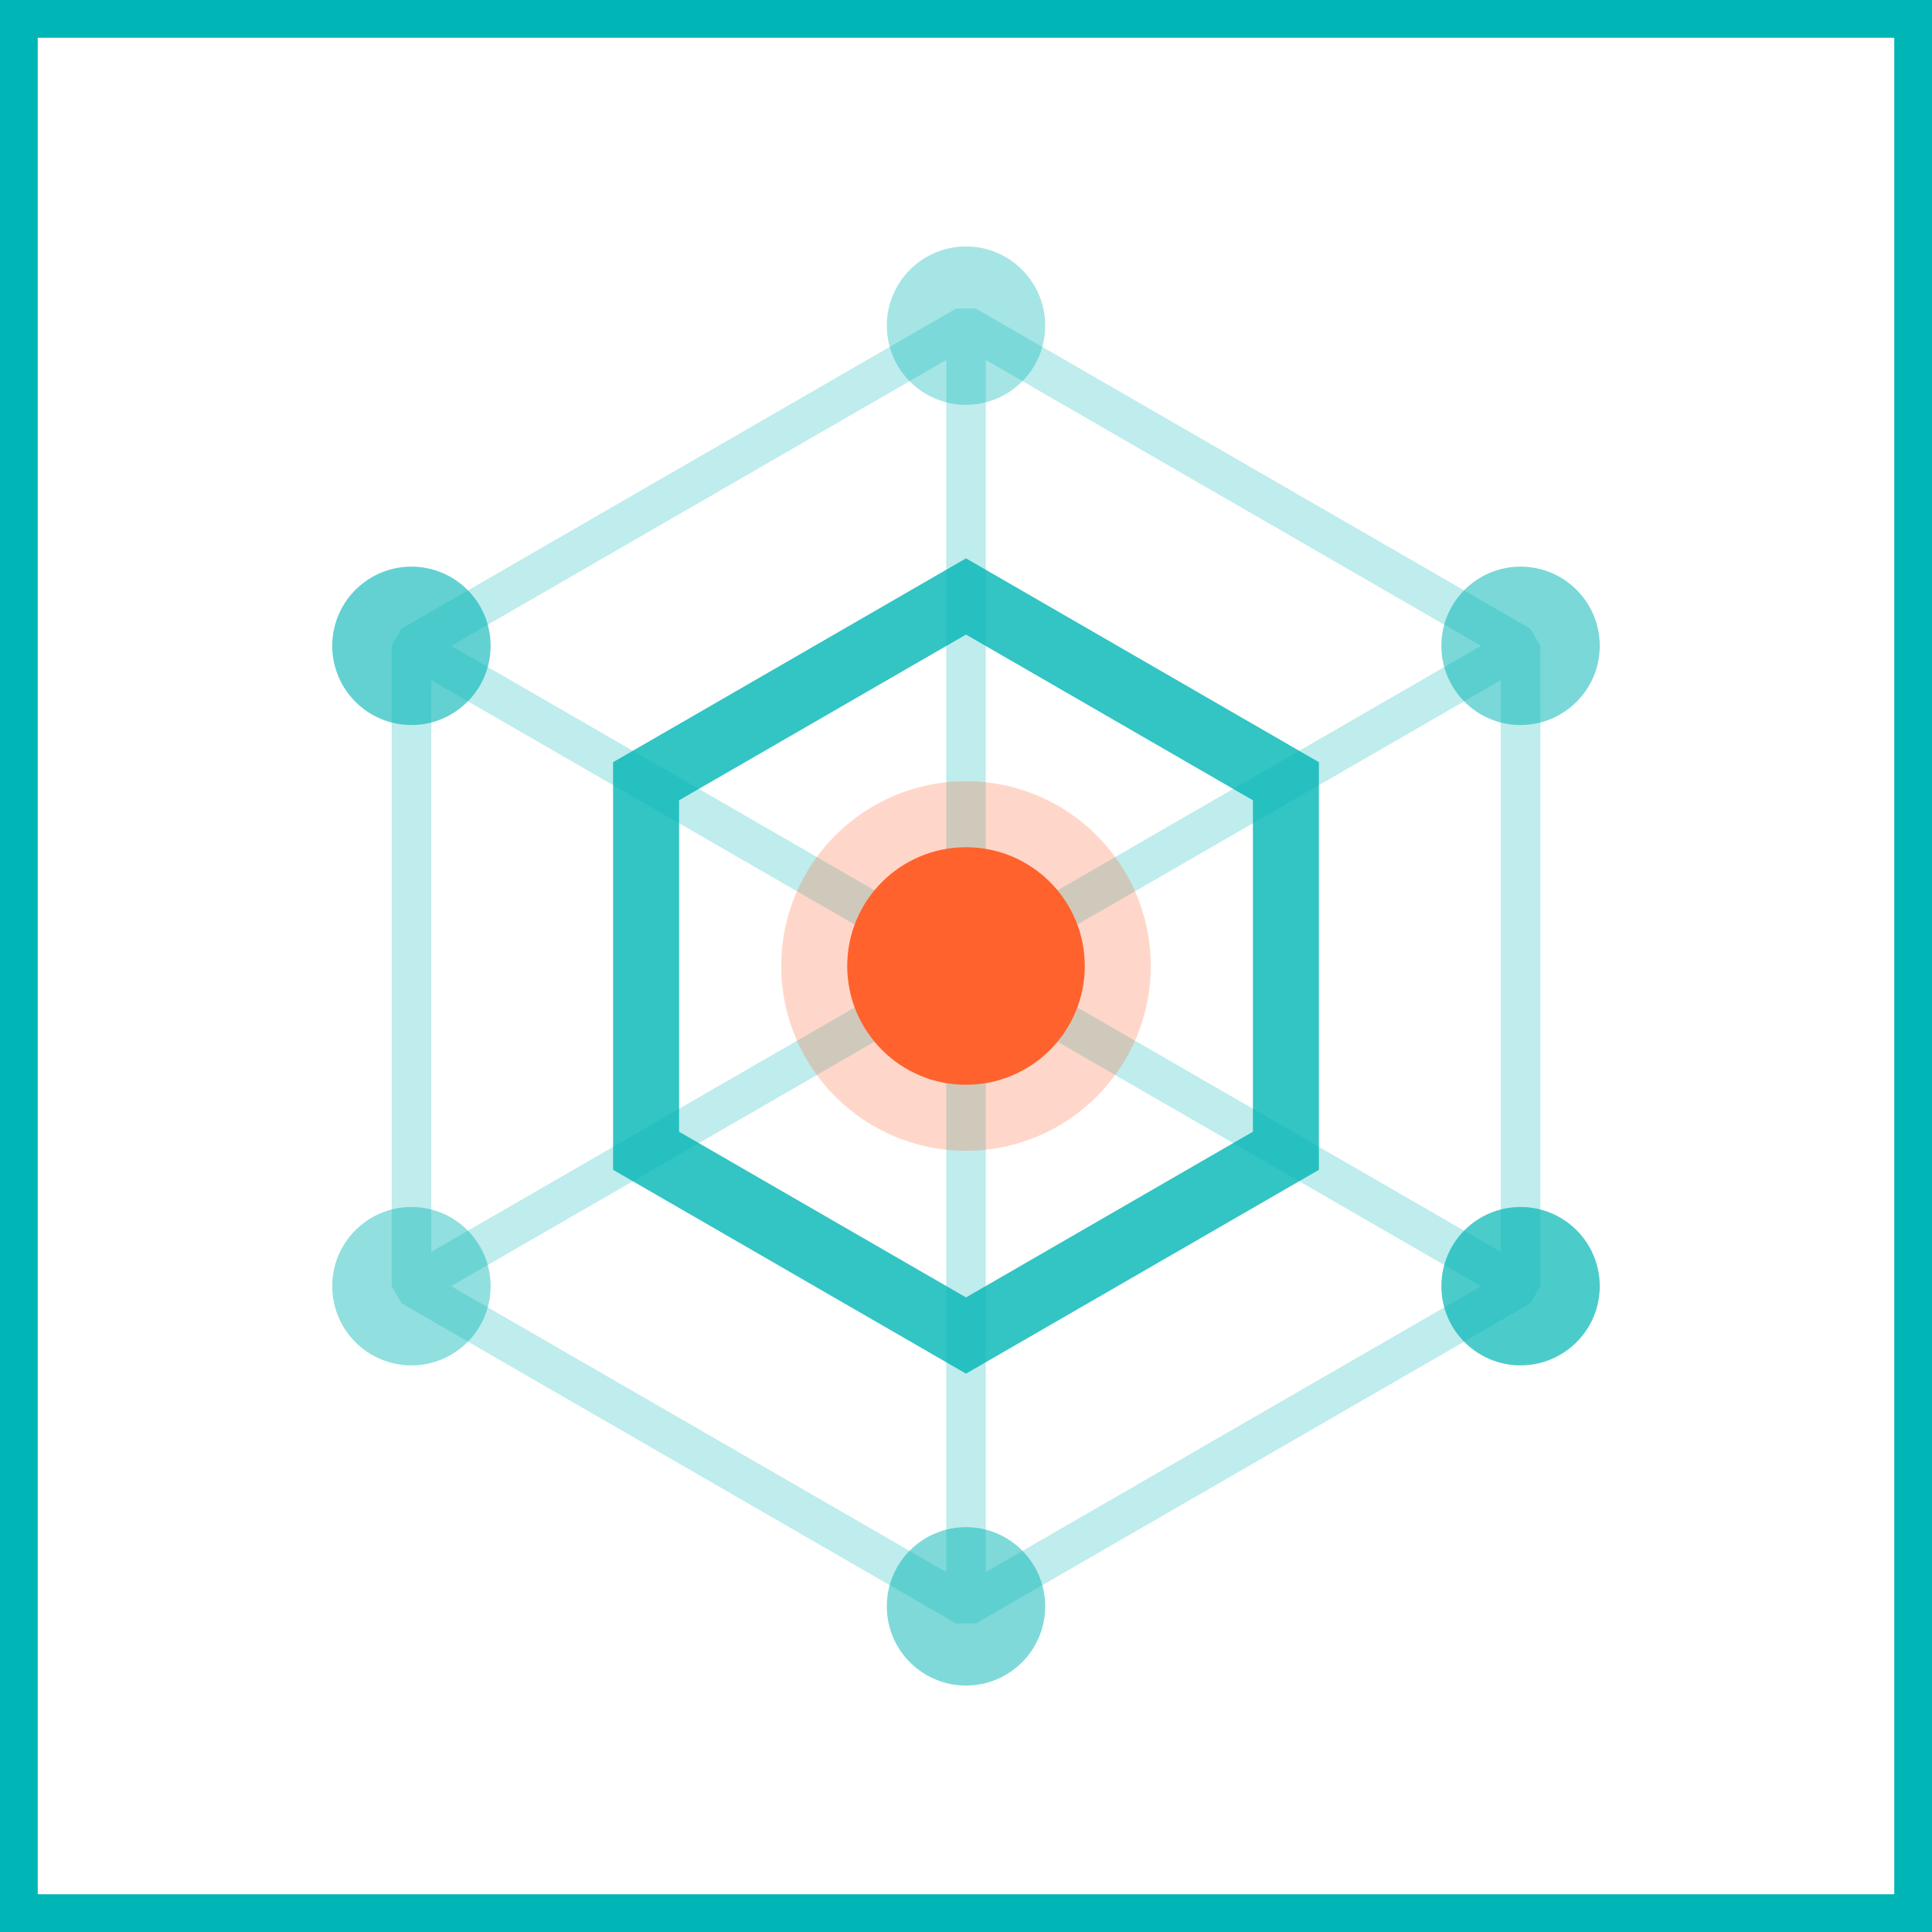
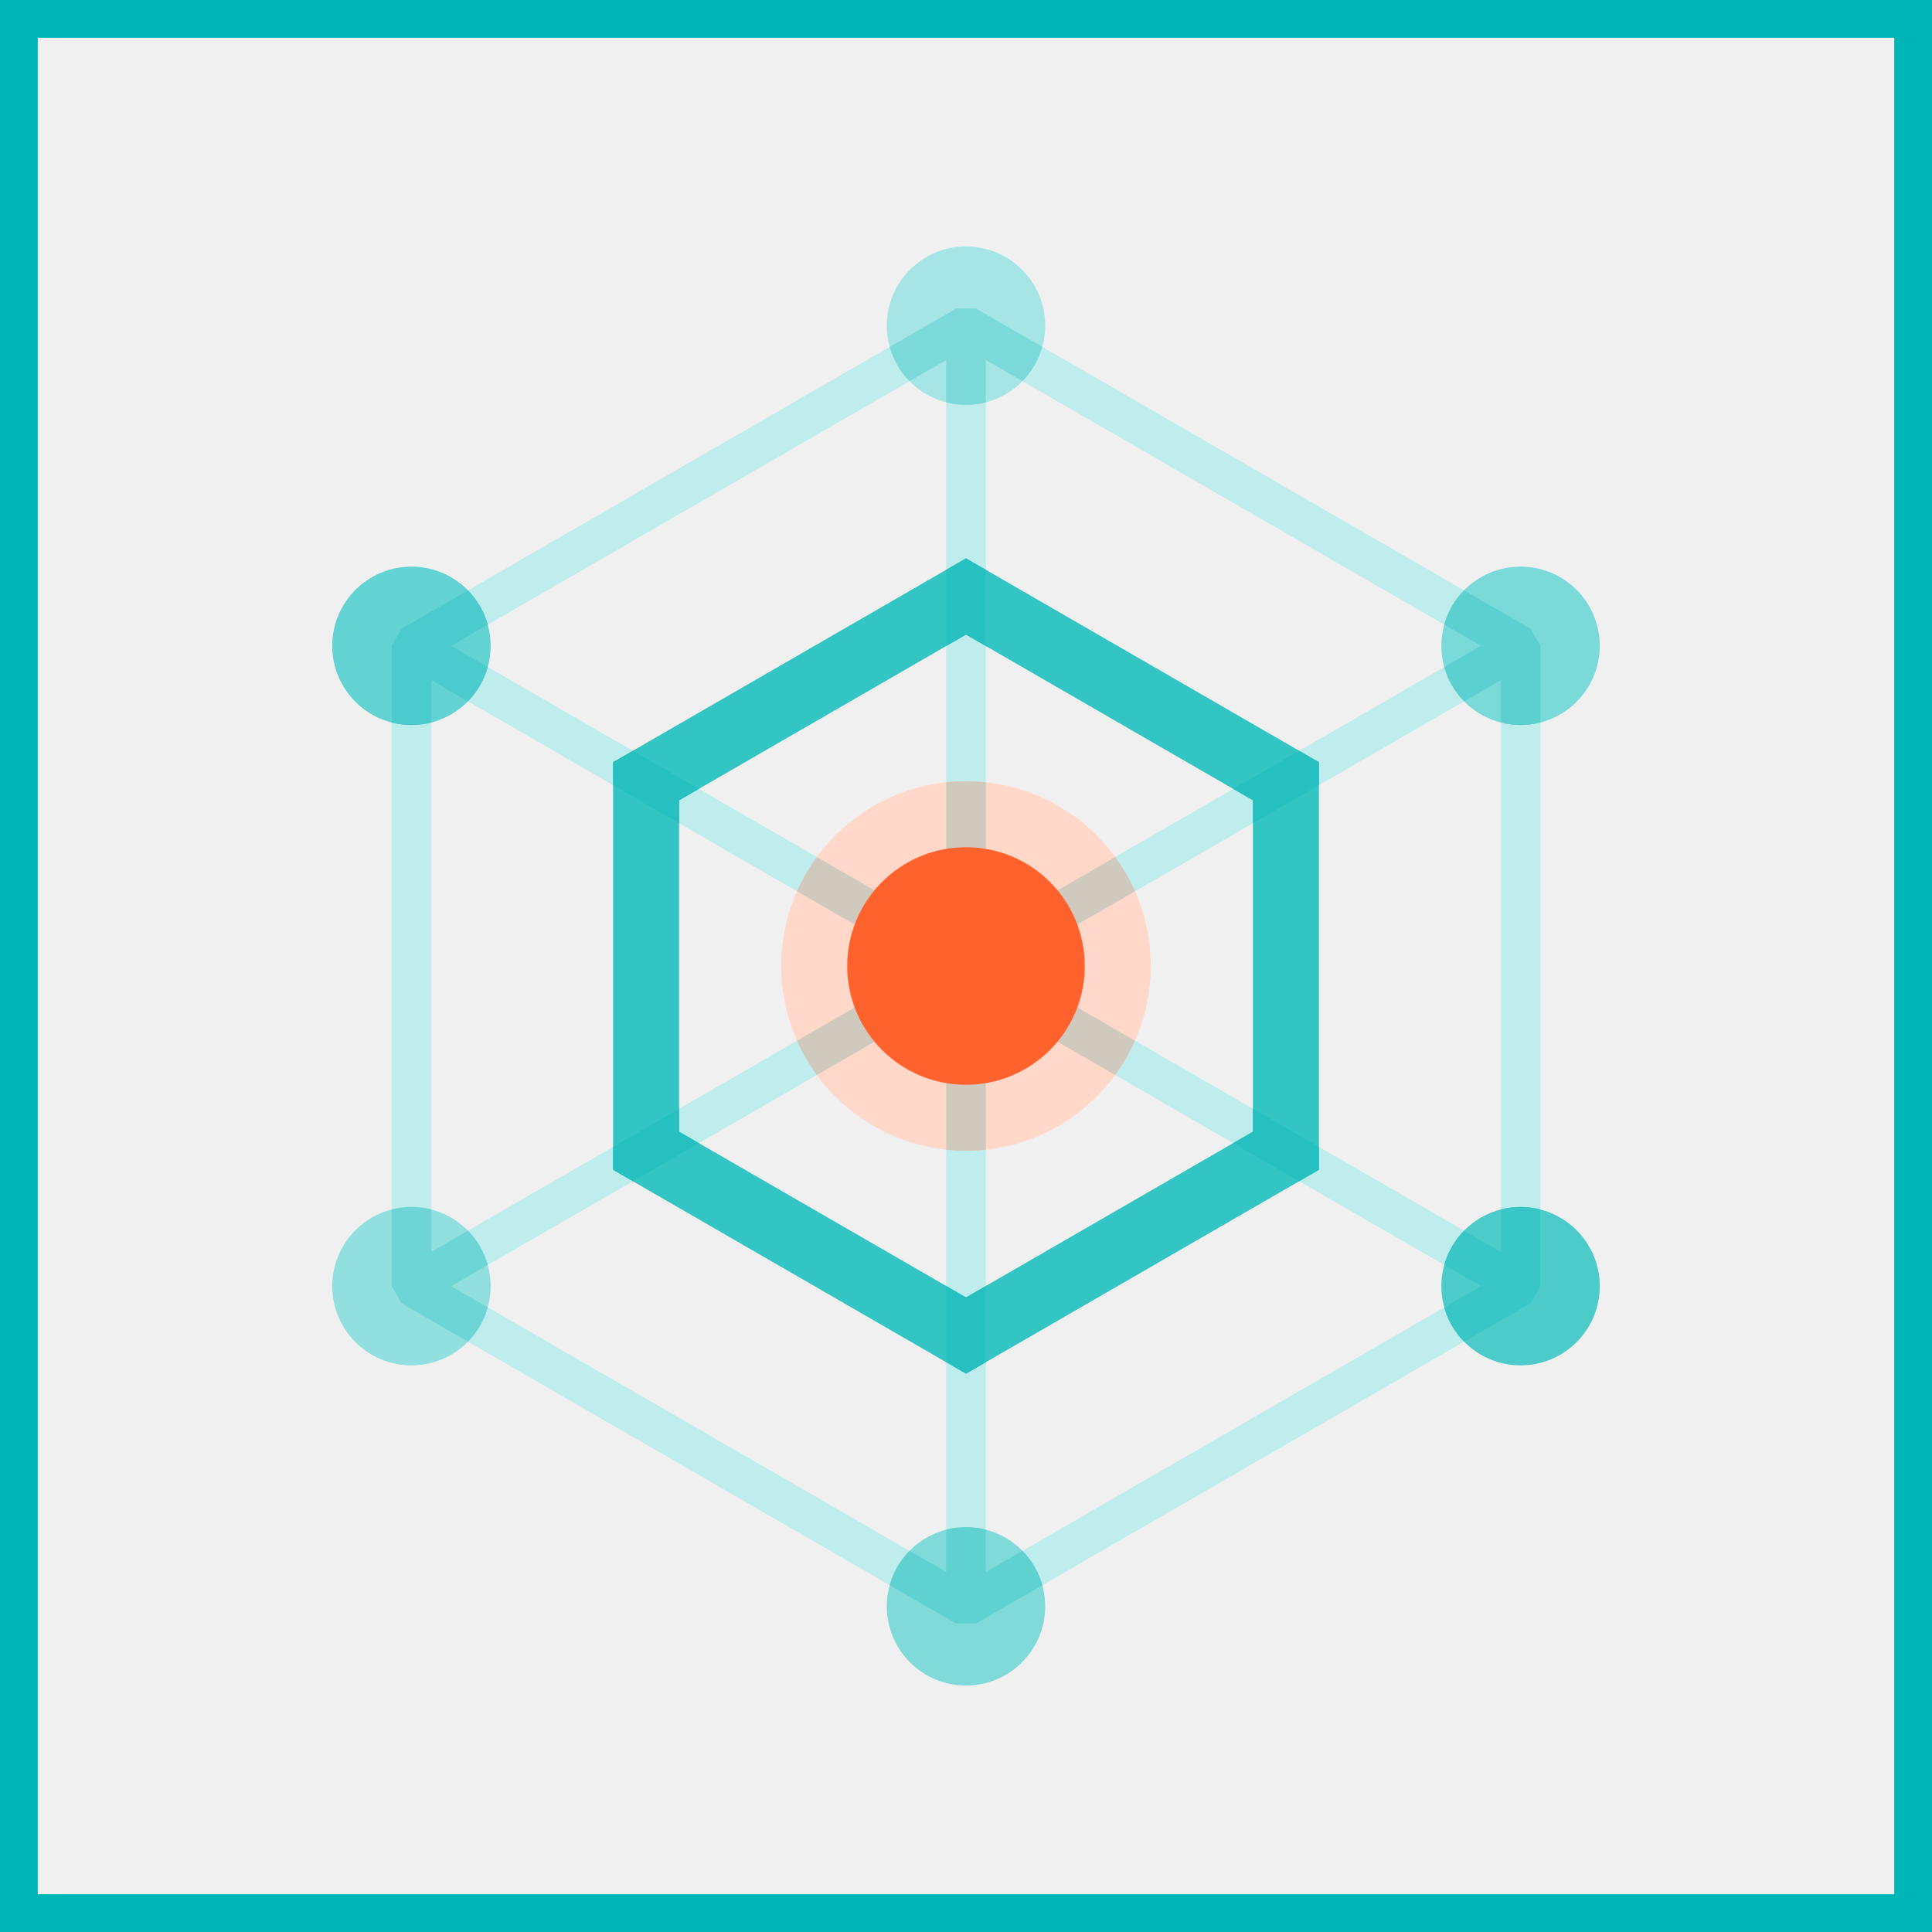
<svg xmlns="http://www.w3.org/2000/svg" viewBox="0 0 500 500">
  <style>
-     .background { fill: #ffffff; }
    .primary { fill: #00b5b5; }
+     .primary-25 { fill: #bfecec; }
+     .primary-35 { fill: #a6e5e5; }
+     .primary-52 { fill: #7ad9d9; }
+     .primary-70 { fill: #4dcbcb; }
+     .primary-50 { fill: #80dada; }
+     .primary-43 { fill: #91dfdf; }
+     .primary-61 { fill: #63d2d2; }
+     .primary-35-over-primary-25 { fill: #7cd9d9; }
+     .primary-52-over-primary-25 { fill: #5cd0d0; }
+     .primary-70-over-primary-25 { fill: #39c6c6; }
+     .primary-50-over-primary-25 { fill: #60d1d1; }
+     .primary-43-over-primary-25 { fill: #6dd5d5; }
+     .primary-61-over-primary-25 { fill: #4bcbcb; }
+     .primary-80 { fill: #33c4c4; }
+     .primary-80-over-primary-25 { fill: #26c0c0; }
+     .accent-25 { fill: #ffd8ca; }
+     .accent-25-over-primary-25 { fill: #cfcabd; }
    .accent { fill: #ff622d; }
  </style>
-   <rect id="background" class="background" width="500" height="500" />
  <path id="frame" class="primary" fill-rule="evenodd" d="M0 0H500V500H0ZM9.766 9.766V490.234H490.234V9.766Z" />
  <g id="symbol" transform="translate(85.98438 63.7832) scale(6.831125)">
-     <path id="outer-hexagon" class="primary" fill-opacity=".25" fill-rule="evenodd" d="M23.636 2.352L2.626 14.481L2.251 15.131L2.251 39.391L2.626 40.039L23.636 52.17L24.386 52.17L45.396 40.04L45.77 39.39L45.77 15.132L45.395 14.482L24.385 2.352L23.636 2.352ZM23.261 4.301L23.261 25.961L4.501 15.131L23.261 4.301ZM24.761 4.301L43.521 15.131L24.761 25.961L24.761 4.301ZM3.751 16.43L22.511 27.26L3.751 38.09L3.751 16.43ZM44.271 16.43L44.271 38.09L25.511 27.26L44.271 16.43ZM23.261 28.56L23.261 50.22L4.501 39.39L23.261 28.56ZM24.761 28.56L43.521 39.39L24.761 50.22L24.761 28.56Z" />
-     <path id="inner-hexagon" class="primary" fill-opacity=".8" fill-rule="evenodd" d="M10.64 34.982L10.64 19.538L24.01 11.816L37.38 19.538L37.38 34.982L24.01 42.704L10.64 34.982ZM24.01 39.816L34.88 33.538L34.88 20.982L24.01 14.704L13.14 20.982L13.14 33.538L24.01 39.816Z" />
-     <circle id="node-top" class="primary" fill-opacity=".35" cx="24.01" cy="3" r="3" />
-     <circle id="node-top-right" class="primary" fill-opacity=".52" cx="45.02" cy="15.13" r="3" />
-     <circle id="node-bottom-right" class="primary" fill-opacity=".7" cx="45.02" cy="39.39" r="3" />
-     <circle id="node-bottom" class="primary" fill-opacity=".5" cx="24.01" cy="51.52" r="3" />
-     <circle id="node-bottom-left" class="primary" fill-opacity=".43" cx="3" cy="39.39" r="3" />
-     <circle id="node-top-left" class="primary" fill-opacity=".61" cx="3" cy="15.13" r="3" />
-     <circle id="glow" class="accent" fill-opacity=".25" cx="24.01" cy="27.26" r="7" />
+     <path id="outer-hexagon" class="primary-25" fill-rule="evenodd" d="M23.636 2.352L2.626 14.481L2.251 15.131L2.251 39.391L2.626 40.039L23.636 52.17L24.386 52.17L45.396 40.04L45.77 39.39L45.77 15.132L45.395 14.482L24.385 2.352L23.636 2.352ZM23.261 4.301L23.261 25.961L4.501 15.131L23.261 4.301ZM24.761 4.301L43.521 15.131L24.761 25.961L24.761 4.301ZM3.751 16.43L22.511 27.26L3.751 38.09L3.751 16.43ZM44.271 16.43L44.271 38.09L25.511 27.26L44.271 16.43ZM23.261 28.56L23.261 50.22L4.501 39.39L23.261 28.56ZM24.761 28.56L43.521 39.39L24.761 50.22L24.761 28.56Z" />
+     <circle id="node-top" class="primary-35" cx="24.01" cy="3" r="3" />
+     <circle id="node-top-right" class="primary-52" cx="45.02" cy="15.13" r="3" />
+     <circle id="node-bottom-right" class="primary-70" cx="45.02" cy="39.39" r="3" />
+     <circle id="node-bottom" class="primary-50" cx="24.01" cy="51.52" r="3" />
+     <circle id="node-bottom-left" class="primary-43" cx="3" cy="39.39" r="3" />
+     <circle id="node-top-left" class="primary-61" cx="3" cy="15.13" r="3" />
+     <path id="node-top-outer-hexagon" class="primary-35-over-primary-25" d="M21.871 5.103C21.52 4.746 21.257 4.301 21.119 3.805L23.636 2.352L24.385 2.352L26.901 3.804C26.763 4.301 26.5 4.745 26.149 5.102L24.761 4.301L24.761 5.905C24.521 5.967 24.269 6 24.01 6C23.751 6 23.5 5.967 23.261 5.906L23.261 4.301L21.871 5.103Z" />
+     <path id="node-top-right-outer-hexagon" class="primary-52-over-primary-25" d="M42.129 14.327C42.266 13.831 42.528 13.387 42.879 13.029L45.395 14.482L45.77 15.132L45.77 18.035C45.53 18.097 45.279 18.13 45.02 18.13C44.761 18.13 44.51 18.097 44.271 18.036L44.271 16.43L42.881 17.233C42.53 16.875 42.267 16.431 42.129 15.934L43.521 15.131L42.129 14.327Z" />
+     <path id="node-bottom-right-outer-hexagon" class="primary-70-over-primary-25" d="M44.271 36.484C44.51 36.423 44.761 36.39 45.02 36.39C45.279 36.39 45.53 36.423 45.77 36.485L45.77 39.39L45.396 40.04L42.881 41.492C42.529 41.135 42.267 40.69 42.129 40.194L43.521 39.39L42.129 38.586C42.267 38.09 42.53 37.645 42.881 37.287L44.271 38.09L44.271 36.484Z" />
+     <path id="node-bottom-outer-hexagon" class="primary-50-over-primary-25" d="M26.15 49.418C26.501 49.776 26.764 50.221 26.901 50.718L24.386 52.17L23.636 52.17L21.119 50.717C21.257 50.22 21.519 49.775 21.871 49.417L23.261 50.22L23.261 48.614C23.5 48.553 23.751 48.52 24.01 48.52C24.269 48.52 24.521 48.553 24.761 48.615L24.761 50.22L26.15 49.418Z" />
+     <path id="node-bottom-left-outer-hexagon" class="primary-43-over-primary-25" d="M5.891 40.193C5.754 40.689 5.491 41.134 5.141 41.491L2.626 40.039L2.251 39.391L2.251 36.484C2.49 36.423 2.741 36.39 3 36.39C3.259 36.39 3.511 36.423 3.751 36.485L3.751 38.09L5.14 37.288C5.491 37.646 5.753 38.091 5.891 38.587L4.501 39.39L5.891 40.193Z" />
+     <path id="node-top-left-outer-hexagon" class="primary-61-over-primary-25" d="M5.141 13.029L2.626 14.481L2.251 15.131L2.251 18.036C2.49 18.097 2.741 18.13 3 18.13C3.259 18.13 3.511 18.097 3.751 18.035L3.751 16.43L5.14 17.232C5.491 16.874 5.753 16.43 5.891 15.933L4.501 15.131L5.891 14.328C5.754 13.832 5.492 13.387 5.141 13.029Z" />
+     <path id="inner-hexagon" class="primary-80" fill-rule="evenodd" d="M10.64 34.982L10.64 19.538L24.01 11.816L37.38 19.538L37.38 34.982L24.01 42.704L10.64 34.982ZM24.01 39.816L34.88 33.538L34.88 20.982L24.01 14.704L13.14 20.982L13.14 33.538L24.01 39.816Z" />
+     <path id="inner-hexagon-outer-hexagon" class="primary-80-over-primary-25" d="M10.64 20.407L10.64 19.538L11.388 19.107L13.888 20.55L13.14 20.982L13.14 21.85L10.64 20.407ZM36.633 19.107L37.38 19.538L37.38 20.408L34.88 21.851L34.88 20.982L34.133 20.55L36.633 19.107ZM24.761 42.27L24.01 42.704L23.261 42.271L23.261 39.384L24.01 39.816L24.761 39.383L24.761 42.27ZM37.38 34.112L37.38 34.982L36.632 35.413L34.133 33.97L34.88 33.538L34.88 32.669L37.38 34.112ZM23.261 12.249L24.01 11.816L24.761 12.25L24.761 15.137L24.01 14.704L23.261 15.136L23.261 12.249ZM11.389 35.414L10.64 34.982L10.64 34.113L13.14 32.67L13.14 33.538L13.888 33.971L11.389 35.414Z" />
+     <circle id="glow" class="accent-25" cx="24.01" cy="27.26" r="7" />
+     <path id="glow-outer-hexagon" class="accent-25-over-primary-25" d="M17.607 24.429C17.811 23.968 18.064 23.533 18.359 23.131L23.261 25.961L23.261 20.3C23.507 20.273 23.757 20.26 24.01 20.26C24.264 20.26 24.514 20.274 24.761 20.3L24.761 25.961L29.662 23.132C29.957 23.534 30.209 23.969 30.413 24.43L25.511 27.26L30.413 30.09C30.209 30.551 29.956 30.987 29.662 31.389L24.761 28.56L24.761 34.22C24.514 34.246 24.264 34.26 24.01 34.26C23.757 34.26 23.507 34.247 23.261 34.22L23.261 28.56L18.359 31.39C18.064 30.987 17.811 30.552 17.607 30.091L22.511 27.26L17.607 24.429Z" />
    <circle id="core" class="accent" cx="24.01" cy="27.26" r="4.5" />
  </g>
</svg>
